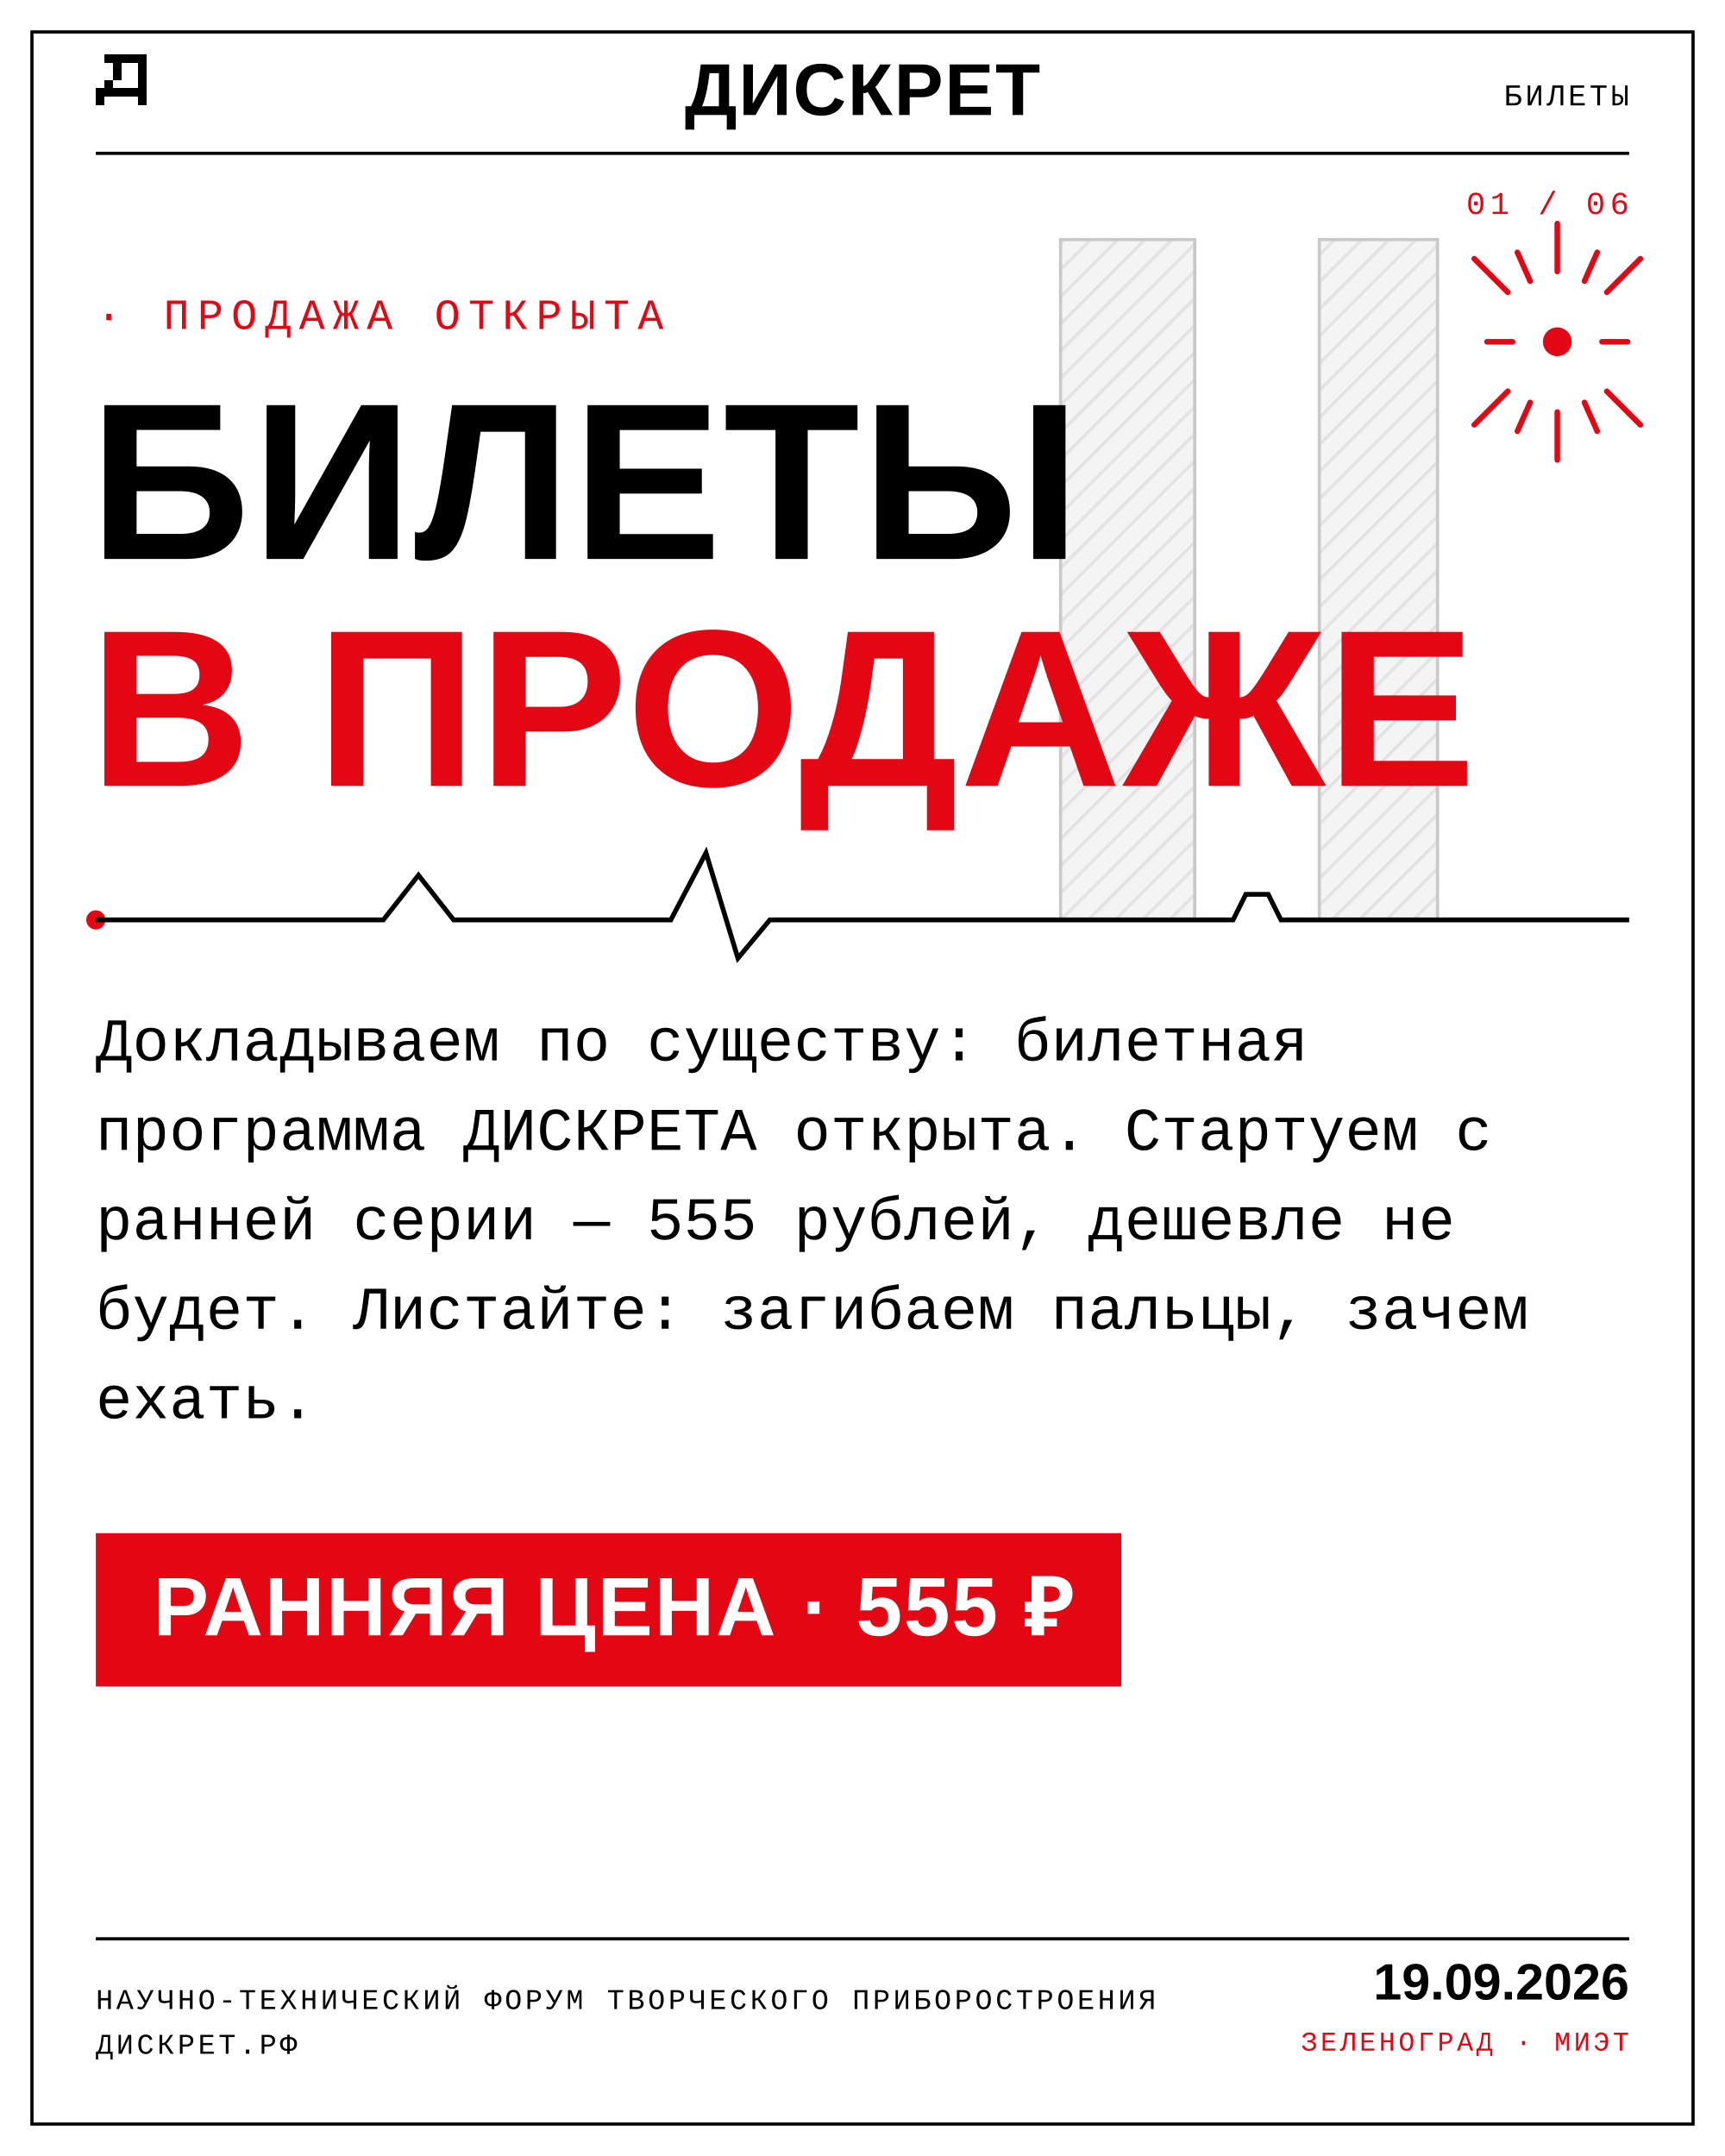
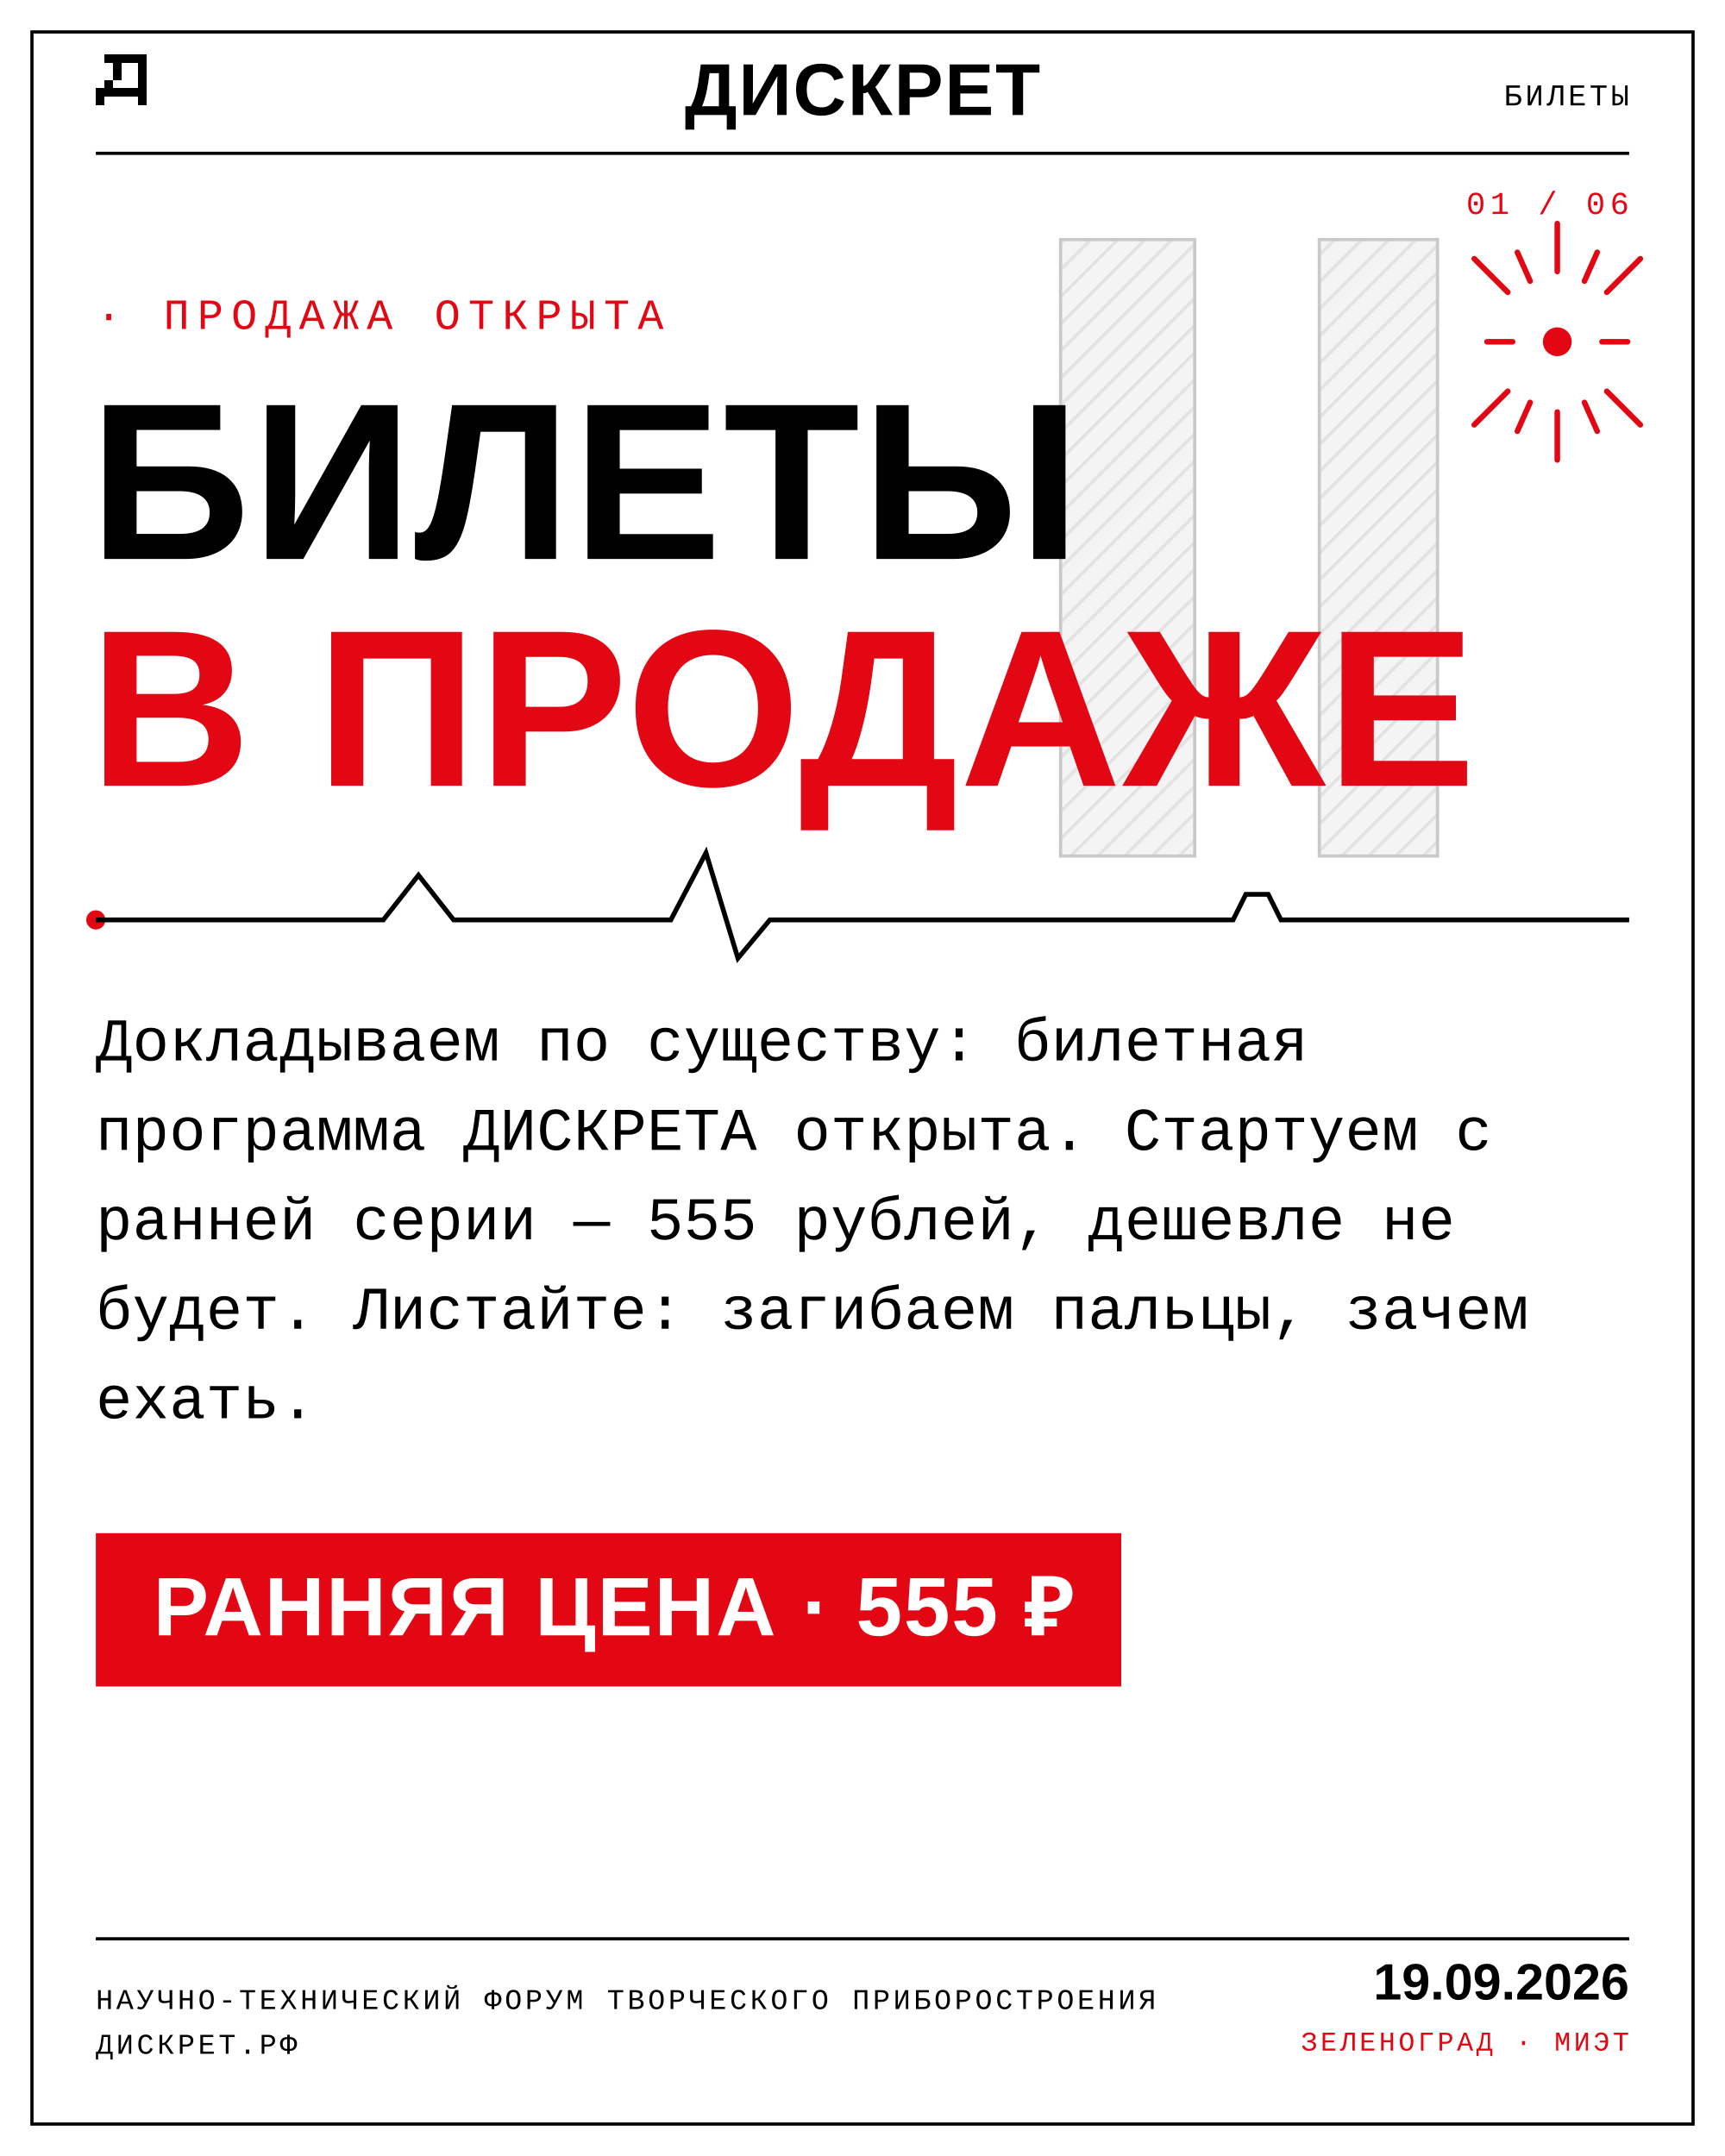
<svg xmlns="http://www.w3.org/2000/svg" width="1080" height="1350" viewBox="0 0 1080 1350" fill="none" font-family="'Arial Narrow','Helvetica Neue',Arial,sans-serif">
  <defs>
    <g id="logoD" shape-rendering="crispEdges" transform="scale(0.66667)">
      <rect x="10" y="0" width="2" height="12" />
      <rect x="2" y="0" width="8" height="2" />
      <rect x="4" y="2" width="2" height="4" />
      <rect x="2" y="6" width="2" height="2" />
      <rect x="0" y="8" width="12" height="2" />
      <rect x="0" y="10" width="2" height="2" />
    </g>
    <pattern id="th" width="12" height="12" patternTransform="rotate(45)" patternUnits="userSpaceOnUse">
      <rect width="12" height="12" fill="#f4f4f4" />
      <line x1="0" y1="0" x2="0" y2="12" stroke="#e3e3e3" stroke-width="4" />
    </pattern>
  </defs>
  <rect width="1080" height="1350" fill="#FFFFFF" />
  <rect x="20" y="20" width="1040" height="1310" fill="none" stroke="#000" stroke-width="2" />
  <use href="#logoD" fill="#000" transform="translate(60,34) scale(4.0)" />
  <text x="540" y="72" text-anchor="middle" font-weight="800" font-size="46" letter-spacing="1" fill="#000">ДИСКРЕТ</text>
  <text x="1020" y="66" text-anchor="end" font-family="'Courier New',monospace" font-size="19" letter-spacing="2" fill="#000">БИЛЕТЫ</text>
  <line x1="60" y1="96" x2="1020" y2="96" stroke="#000" stroke-width="2" />
  <text x="1020" y="134" text-anchor="end" font-family="'Courier New',monospace" font-size="20" letter-spacing="3" fill="#E30613">01 / 06</text>
  <g stroke="#c9c9c9" stroke-width="2">
-     <rect x="664" y="150" width="84" height="426" fill="url(#th)" />
-     <rect x="826" y="150" width="74" height="426" fill="url(#th)" />
+     <rect x="664" y="150" width="84" height="386" fill="url(#th)" />
+     <rect x="826" y="150" width="74" height="386" fill="url(#th)" />
  </g>
  <g stroke="#E30613" stroke-width="3.5" stroke-linecap="round">
    <line x1="975" y1="170" x2="975" y2="140" />
    <line x1="975" y1="258" x2="975" y2="288" />
    <line x1="931" y1="214" x2="947" y2="214" />
    <line x1="1003" y1="214" x2="1019" y2="214" />
    <line x1="944" y1="183" x2="923" y2="162" />
    <line x1="1006" y1="183" x2="1027" y2="162" />
    <line x1="944" y1="245" x2="923" y2="266" />
    <line x1="1006" y1="245" x2="1027" y2="266" />
    <line x1="958" y1="176" x2="950" y2="158" />
    <line x1="992" y1="176" x2="1000" y2="158" />
    <line x1="958" y1="252" x2="950" y2="270" />
    <line x1="992" y1="252" x2="1000" y2="270" />
  </g>
  <circle cx="975" cy="214" r="9" fill="#E30613" />
  <text x="60" y="206" font-family="'Courier New',monospace" font-size="27" letter-spacing="5" fill="#E30613">· ПРОДАЖА ОТКРЫТА</text>
  <text x="56" y="350" font-weight="800" font-size="140" letter-spacing="1" fill="#000">БИЛЕТЫ</text>
  <text x="56" y="492" font-weight="800" font-size="140" letter-spacing="1" fill="#E30613">В ПРОДАЖЕ</text>
  <circle cx="60" cy="576" r="6" fill="#E30613" />
  <polyline points="60,576 240,576 262,548 284,576 420,576 442,534 462,600 482,576 772,576 780,560 794,560 802,576 1020,576" fill="none" stroke="#000" stroke-width="3" />
  <text x="60" y="664" font-family="'Courier New',monospace" font-size="38" letter-spacing="0.2" fill="#000">Докладываем по существу: билетная</text>
  <text x="60" y="720" font-family="'Courier New',monospace" font-size="38" letter-spacing="0.2" fill="#000">программа ДИСКРЕТА открыта. Стартуем с</text>
  <text x="60" y="776" font-family="'Courier New',monospace" font-size="38" letter-spacing="0.2" fill="#000">ранней серии — 555 рублей, дешевле не</text>
  <text x="60" y="832" font-family="'Courier New',monospace" font-size="38" letter-spacing="0.2" fill="#000">будет. Листайте: загибаем пальцы, зачем</text>
  <text x="60" y="888" font-family="'Courier New',monospace" font-size="38" letter-spacing="0.2" fill="#000">ехать.</text>
  <rect x="60" y="960" width="642" height="96" fill="#E30613" />
  <text x="96" y="1024" font-weight="800" font-size="52" letter-spacing="1" fill="#FFF">РАННЯЯ ЦЕНА · 555 ₽</text>
  <line x1="60" y1="1214" x2="1020" y2="1214" stroke="#000" stroke-width="2" />
  <text x="60" y="1258" font-family="'Courier New',monospace" font-size="18" letter-spacing="2" fill="#000">НАУЧНО-ТЕХНИЧЕСКИЙ ФОРУМ ТВОРЧЕСКОГО ПРИБОРОСТРОЕНИЯ</text>
  <text x="60" y="1286" font-family="'Courier New',monospace" font-size="18" letter-spacing="2" fill="#000">ДИСКРЕТ.РФ</text>
  <text x="1020" y="1252" text-anchor="end" font-weight="800" font-size="32" fill="#000">19.09.2026</text>
  <text x="1020" y="1284" text-anchor="end" font-family="'Courier New',monospace" font-size="17" letter-spacing="2" fill="#E30613">ЗЕЛЕНОГРАД · МИЭТ</text>
</svg>
